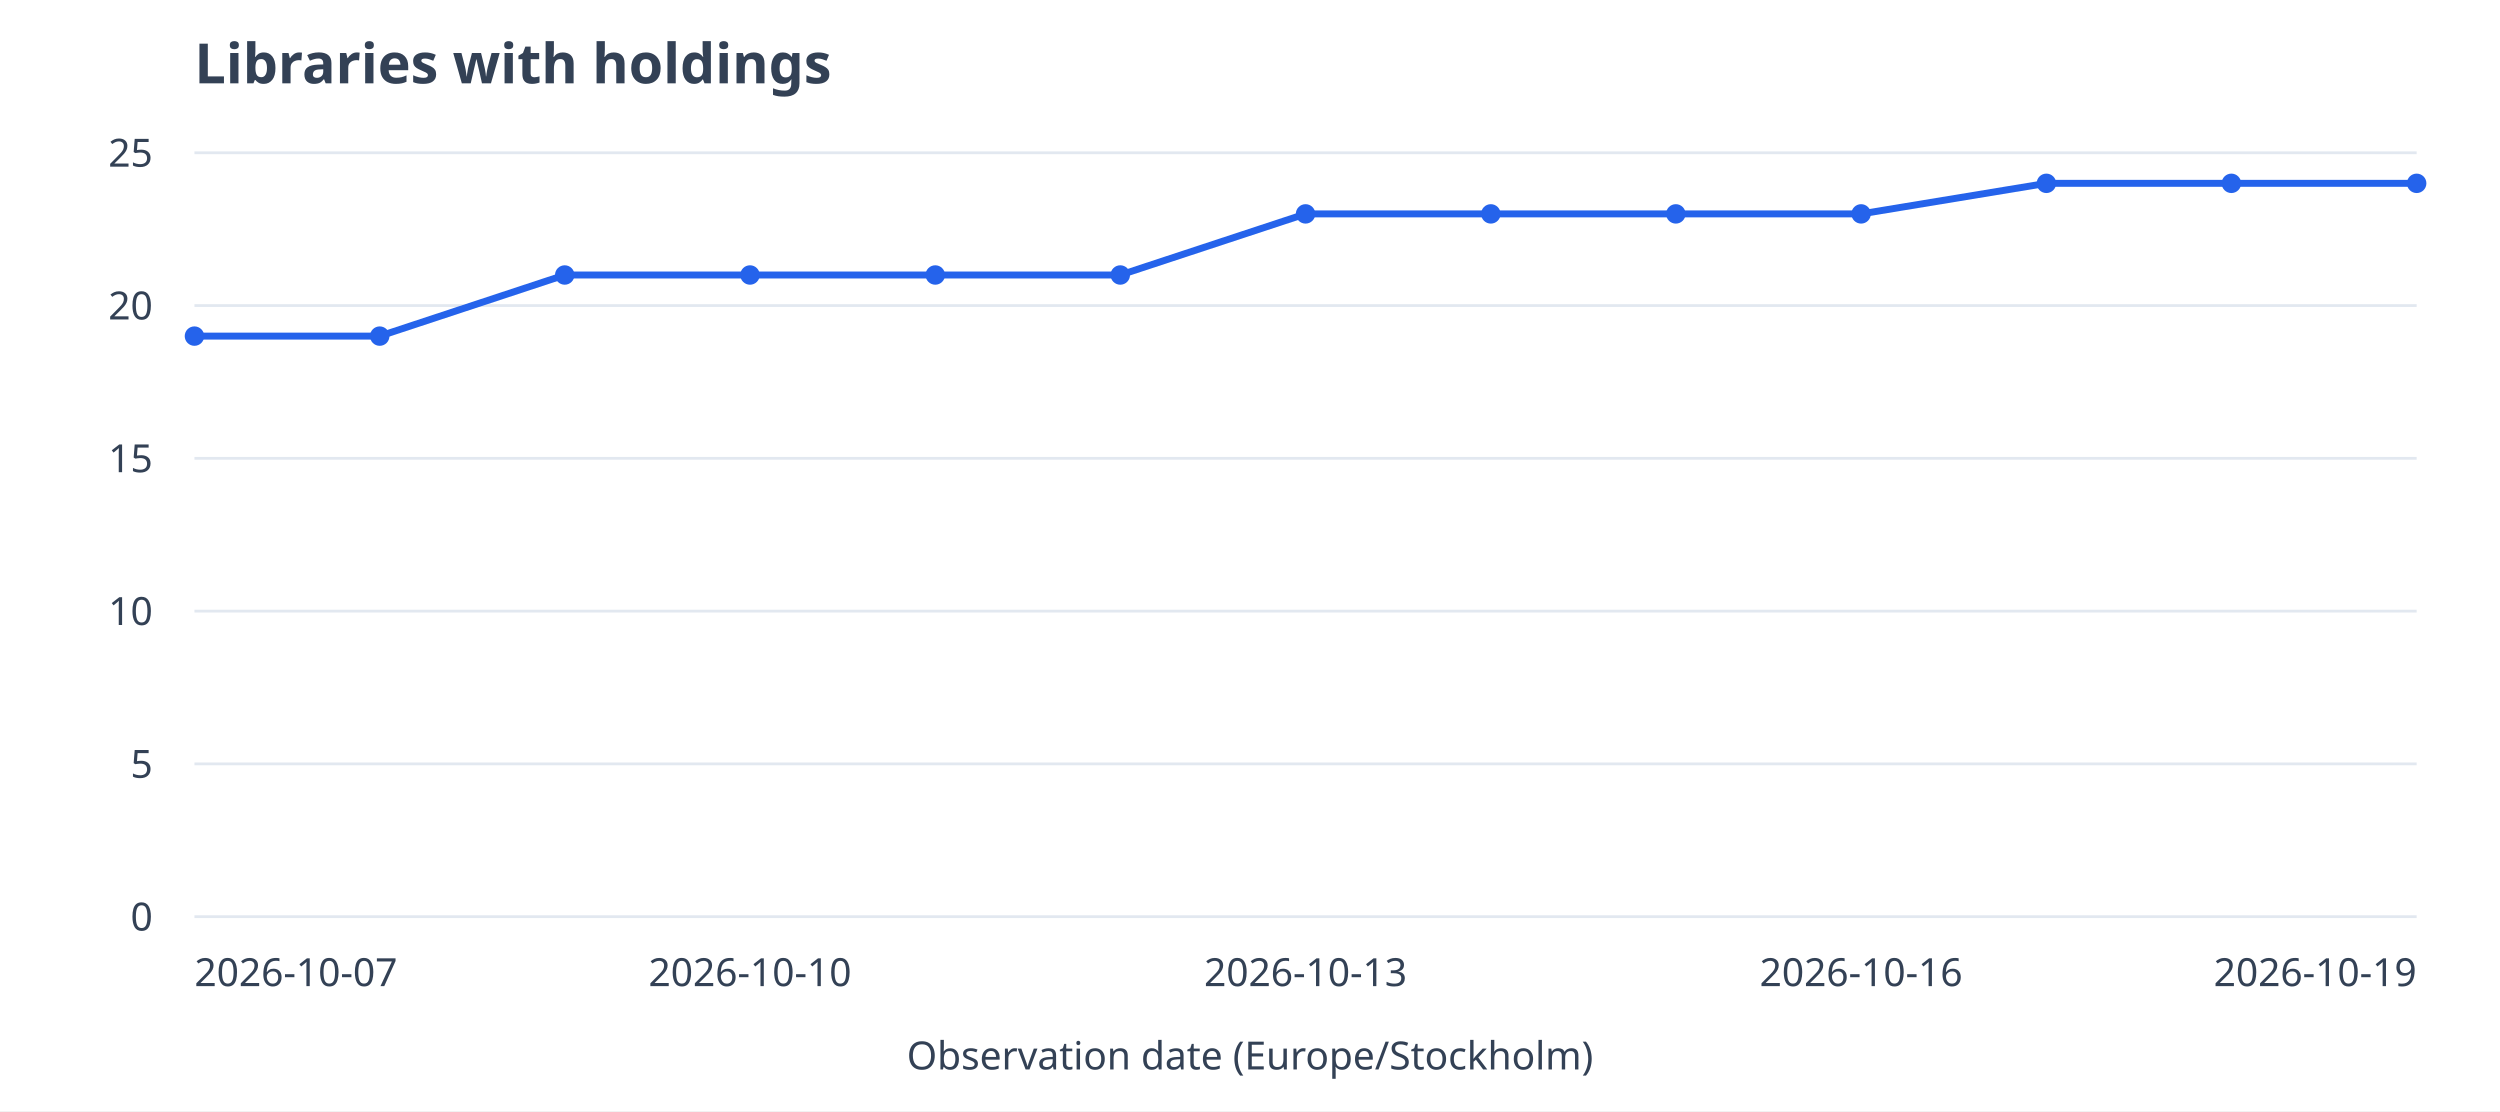
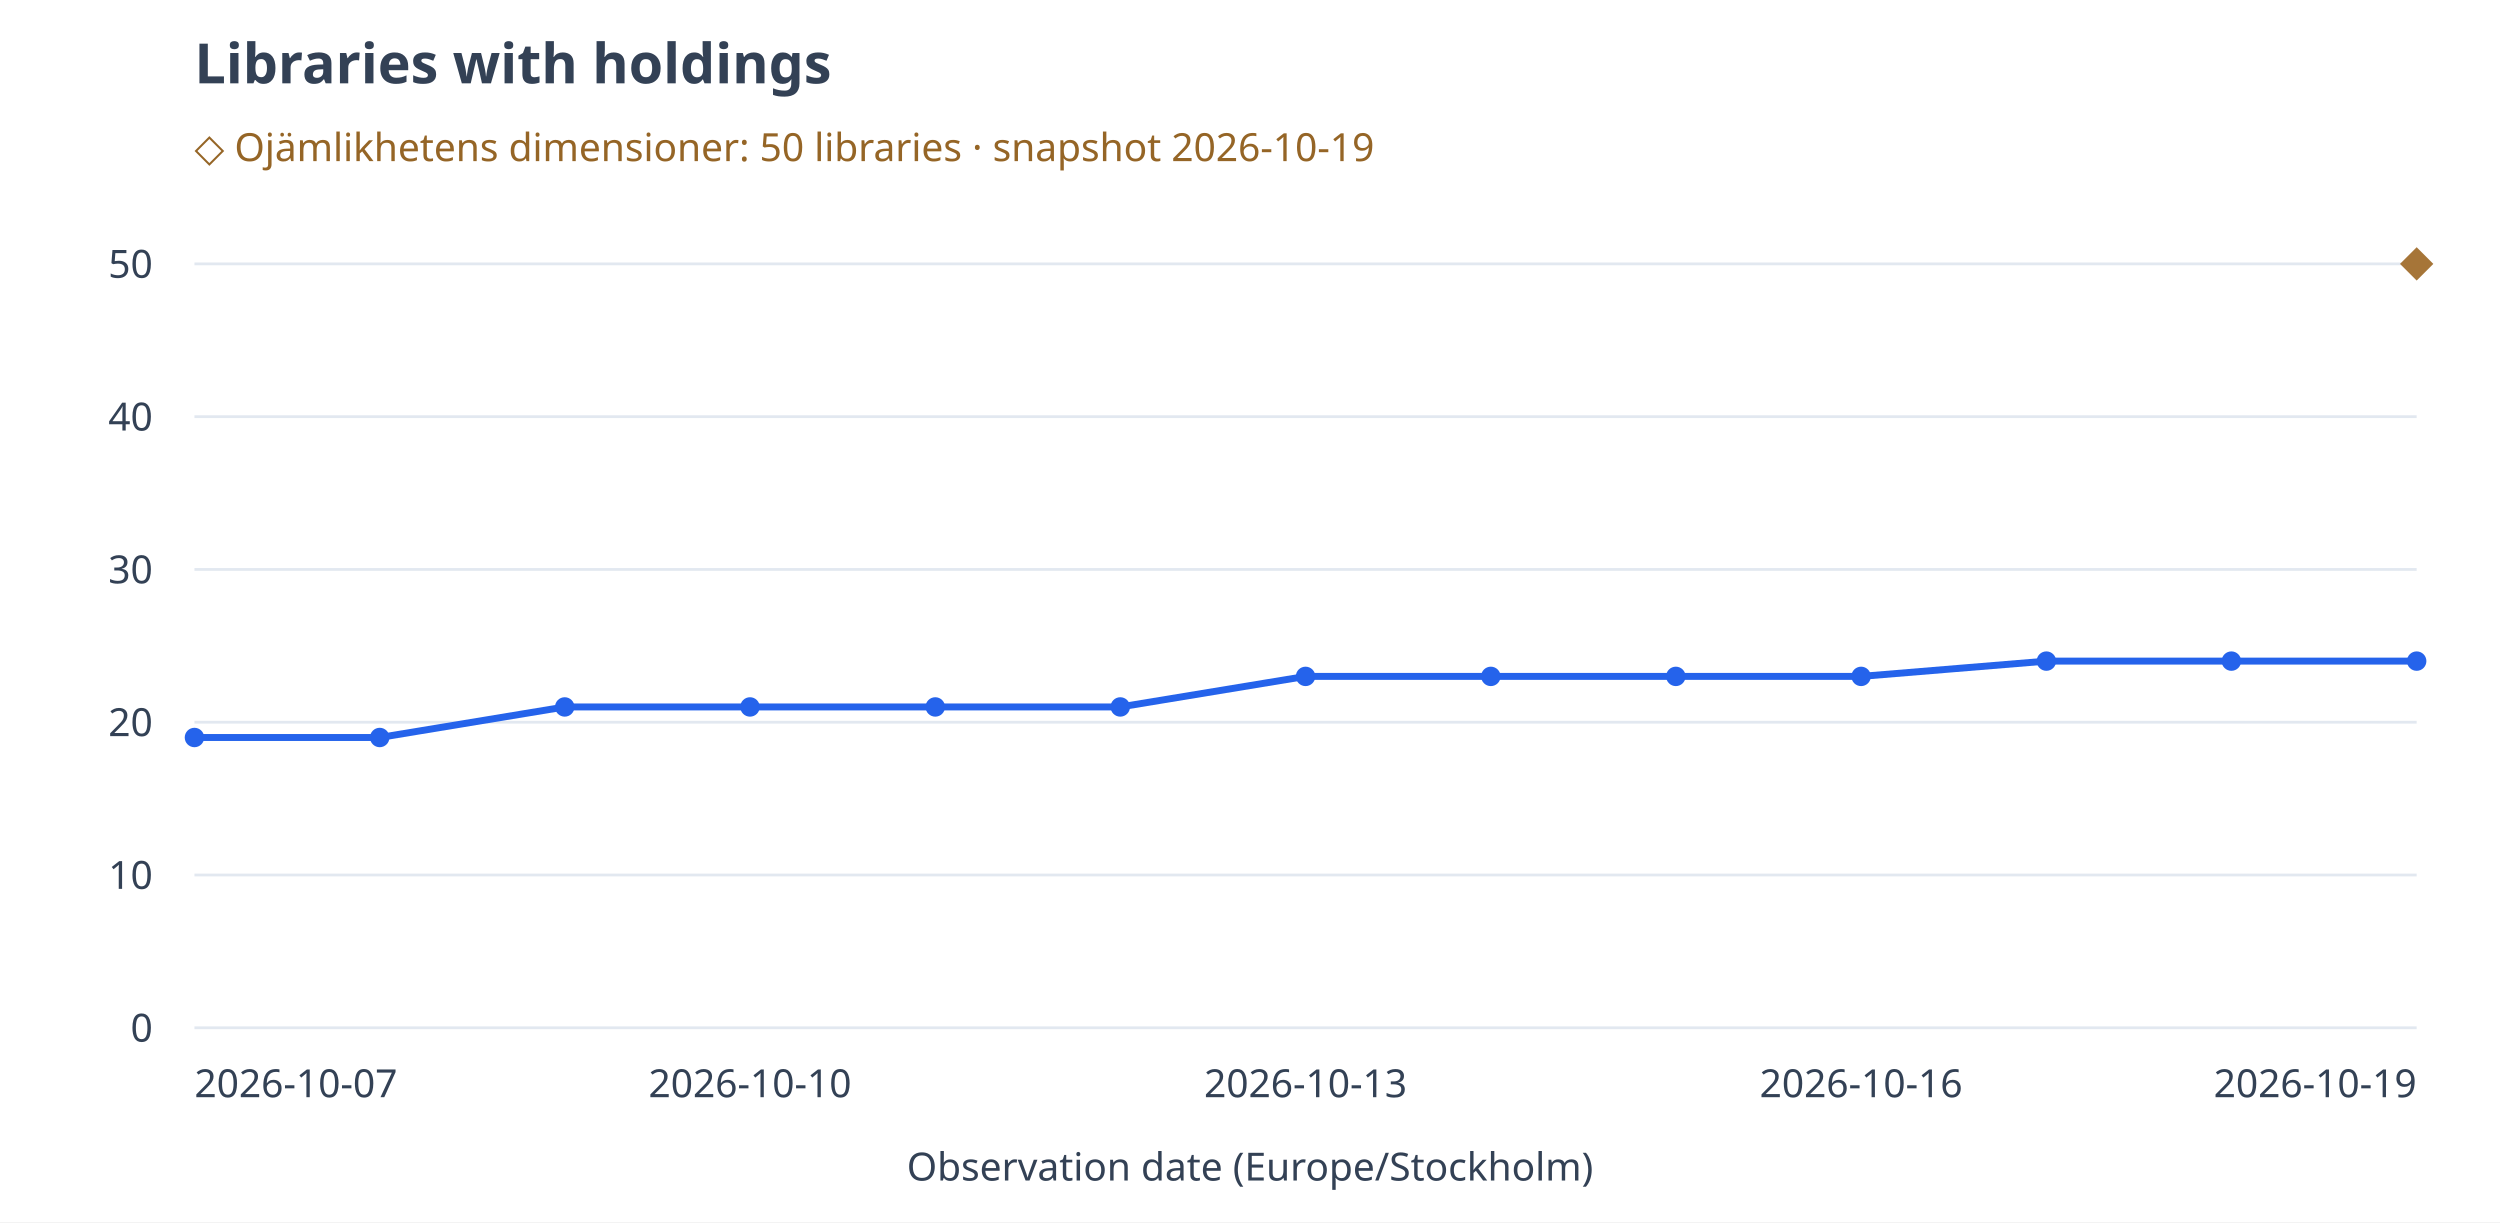
- <svg xmlns="http://www.w3.org/2000/svg" viewBox="0 0 900 400" role="img" aria-labelledby="title desc">
-   <rect width="900" height="400" fill="white" />
+ <svg xmlns="http://www.w3.org/2000/svg" viewBox="0 0 900 440" role="img" aria-labelledby="title desc">
+   <rect width="900" height="440" fill="white" />
  <g font-family="system-ui,sans-serif" font-size="14" fill="#334155">
    <text x="70" y="30" font-size="20" font-weight="600">Libraries with holdings</text>
-     <path d="M70 330.0H870" stroke="#e2e8f0" />
-     <text x="55" y="335.0" text-anchor="end">0</text>
-     <path d="M70 275.0H870" stroke="#e2e8f0" />
-     <text x="55" y="280.0" text-anchor="end">5</text>
-     <path d="M70 220.0H870" stroke="#e2e8f0" />
-     <text x="55" y="225.0" text-anchor="end">10</text>
-     <path d="M70 165.0H870" stroke="#e2e8f0" />
-     <text x="55" y="170.0" text-anchor="end">15</text>
-     <path d="M70 110.0H870" stroke="#e2e8f0" />
-     <text x="55" y="115.0" text-anchor="end">20</text>
-     <path d="M70 55.0H870" stroke="#e2e8f0" />
-     <text x="55" y="60.0" text-anchor="end">25</text>
-     <path d="M70.0 121.0L136.7 121.0" stroke="#2563eb" stroke-width="2.5" fill="none" />
-     <path d="M136.7 121.0L203.3 99.0" stroke="#2563eb" stroke-width="2.5" fill="none" />
-     <path d="M203.3 99.0L270.0 99.0" stroke="#2563eb" stroke-width="2.5" fill="none" />
-     <path d="M270.0 99.0L336.7 99.0" stroke="#2563eb" stroke-width="2.5" fill="none" />
-     <path d="M336.7 99.0L403.3 99.0" stroke="#2563eb" stroke-width="2.5" fill="none" />
-     <path d="M403.3 99.0L470.0 77.0" stroke="#2563eb" stroke-width="2.5" fill="none" />
-     <path d="M470.0 77.0L536.7 77.0" stroke="#2563eb" stroke-width="2.5" fill="none" />
-     <path d="M536.7 77.0L603.3 77.0" stroke="#2563eb" stroke-width="2.5" fill="none" />
-     <path d="M603.3 77.0L670.0 77.0" stroke="#2563eb" stroke-width="2.5" fill="none" />
-     <path d="M670.0 77.0L736.7 66.0" stroke="#2563eb" stroke-width="2.5" fill="none" />
-     <path d="M736.7 66.0L803.3 66.0" stroke="#2563eb" stroke-width="2.5" fill="none" />
-     <path d="M803.3 66.0L870.0 66.0" stroke="#2563eb" stroke-width="2.5" fill="none" />
-     <circle cx="70.0" cy="121.0" r="3.5" fill="#2563eb" />
-     <circle cx="136.7" cy="121.0" r="3.5" fill="#2563eb" />
-     <circle cx="203.3" cy="99.0" r="3.5" fill="#2563eb" />
-     <circle cx="270.0" cy="99.0" r="3.5" fill="#2563eb" />
-     <circle cx="336.7" cy="99.0" r="3.5" fill="#2563eb" />
-     <circle cx="403.3" cy="99.0" r="3.5" fill="#2563eb" />
-     <circle cx="470.0" cy="77.0" r="3.5" fill="#2563eb" />
-     <circle cx="536.7" cy="77.0" r="3.5" fill="#2563eb" />
-     <circle cx="603.3" cy="77.0" r="3.5" fill="#2563eb" />
-     <circle cx="670.0" cy="77.0" r="3.5" fill="#2563eb" />
-     <circle cx="736.7" cy="66.0" r="3.5" fill="#2563eb" />
-     <circle cx="803.3" cy="66.0" r="3.5" fill="#2563eb" />
-     <circle cx="870.0" cy="66.0" r="3.5" fill="#2563eb" />
-     <text x="70.0" y="355" text-anchor="start">2026-10-07</text>
-     <text x="270.0" y="355" text-anchor="middle">2026-10-10</text>
-     <text x="470.0" y="355" text-anchor="middle">2026-10-13</text>
-     <text x="670.0" y="355" text-anchor="middle">2026-10-16</text>
-     <text x="870.0" y="355" text-anchor="end">2026-10-19</text>
-     <text x="450" y="385" text-anchor="middle">Observation date (Europe/Stockholm)</text>
+     <text x="70" y="58" font-size="14" fill="#956526">◇ Ojämlikhetens dimensioner: 50 libraries · snapshot 2026-10-19</text>
+     <path d="M70 370.0H870" stroke="#e2e8f0" />
+     <text x="55" y="375.0" text-anchor="end">0</text>
+     <path d="M70 315.0H870" stroke="#e2e8f0" />
+     <text x="55" y="320.0" text-anchor="end">10</text>
+     <path d="M70 260.0H870" stroke="#e2e8f0" />
+     <text x="55" y="265.0" text-anchor="end">20</text>
+     <path d="M70 205.0H870" stroke="#e2e8f0" />
+     <text x="55" y="210.0" text-anchor="end">30</text>
+     <path d="M70 150.0H870" stroke="#e2e8f0" />
+     <text x="55" y="155.0" text-anchor="end">40</text>
+     <path d="M70 95.0H870" stroke="#e2e8f0" />
+     <text x="55" y="100.0" text-anchor="end">50</text>
+     <path d="M70.0 265.5L136.7 265.5" stroke="#2563eb" stroke-width="2.5" fill="none" />
+     <path d="M136.7 265.5L203.3 254.5" stroke="#2563eb" stroke-width="2.5" fill="none" />
+     <path d="M203.3 254.5L270.0 254.5" stroke="#2563eb" stroke-width="2.5" fill="none" />
+     <path d="M270.0 254.5L336.7 254.5" stroke="#2563eb" stroke-width="2.5" fill="none" />
+     <path d="M336.7 254.5L403.3 254.5" stroke="#2563eb" stroke-width="2.5" fill="none" />
+     <path d="M403.3 254.5L470.0 243.5" stroke="#2563eb" stroke-width="2.5" fill="none" />
+     <path d="M470.0 243.5L536.7 243.5" stroke="#2563eb" stroke-width="2.5" fill="none" />
+     <path d="M536.7 243.5L603.3 243.5" stroke="#2563eb" stroke-width="2.5" fill="none" />
+     <path d="M603.3 243.5L670.0 243.5" stroke="#2563eb" stroke-width="2.5" fill="none" />
+     <path d="M670.0 243.5L736.7 238.0" stroke="#2563eb" stroke-width="2.5" fill="none" />
+     <path d="M736.7 238.0L803.3 238.0" stroke="#2563eb" stroke-width="2.5" fill="none" />
+     <path d="M803.3 238.0L870.0 238.0" stroke="#2563eb" stroke-width="2.5" fill="none" />
+     <circle cx="70.0" cy="265.5" r="3.5" fill="#2563eb" />
+     <circle cx="136.7" cy="265.5" r="3.5" fill="#2563eb" />
+     <circle cx="203.3" cy="254.5" r="3.5" fill="#2563eb" />
+     <circle cx="270.0" cy="254.5" r="3.5" fill="#2563eb" />
+     <circle cx="336.7" cy="254.5" r="3.5" fill="#2563eb" />
+     <circle cx="403.3" cy="254.5" r="3.5" fill="#2563eb" />
+     <circle cx="470.0" cy="243.5" r="3.5" fill="#2563eb" />
+     <circle cx="536.7" cy="243.5" r="3.5" fill="#2563eb" />
+     <circle cx="603.3" cy="243.5" r="3.5" fill="#2563eb" />
+     <circle cx="670.0" cy="243.5" r="3.5" fill="#2563eb" />
+     <circle cx="736.7" cy="238.0" r="3.5" fill="#2563eb" />
+     <circle cx="803.3" cy="238.0" r="3.5" fill="#2563eb" />
+     <circle cx="870.0" cy="238.0" r="3.5" fill="#2563eb" />
+     <polygon class="comparison-point" points="870.0,89.0 876.0,95.0 870.0,101.0 864.0,95.0" fill="#a67538" />
+     <text x="70.0" y="395" text-anchor="start">2026-10-07</text>
+     <text x="270.0" y="395" text-anchor="middle">2026-10-10</text>
+     <text x="470.0" y="395" text-anchor="middle">2026-10-13</text>
+     <text x="670.0" y="395" text-anchor="middle">2026-10-16</text>
+     <text x="870.0" y="395" text-anchor="end">2026-10-19</text>
+     <text x="450" y="425" text-anchor="middle">Observation date (Europe/Stockholm)</text>
  </g>
</svg>
